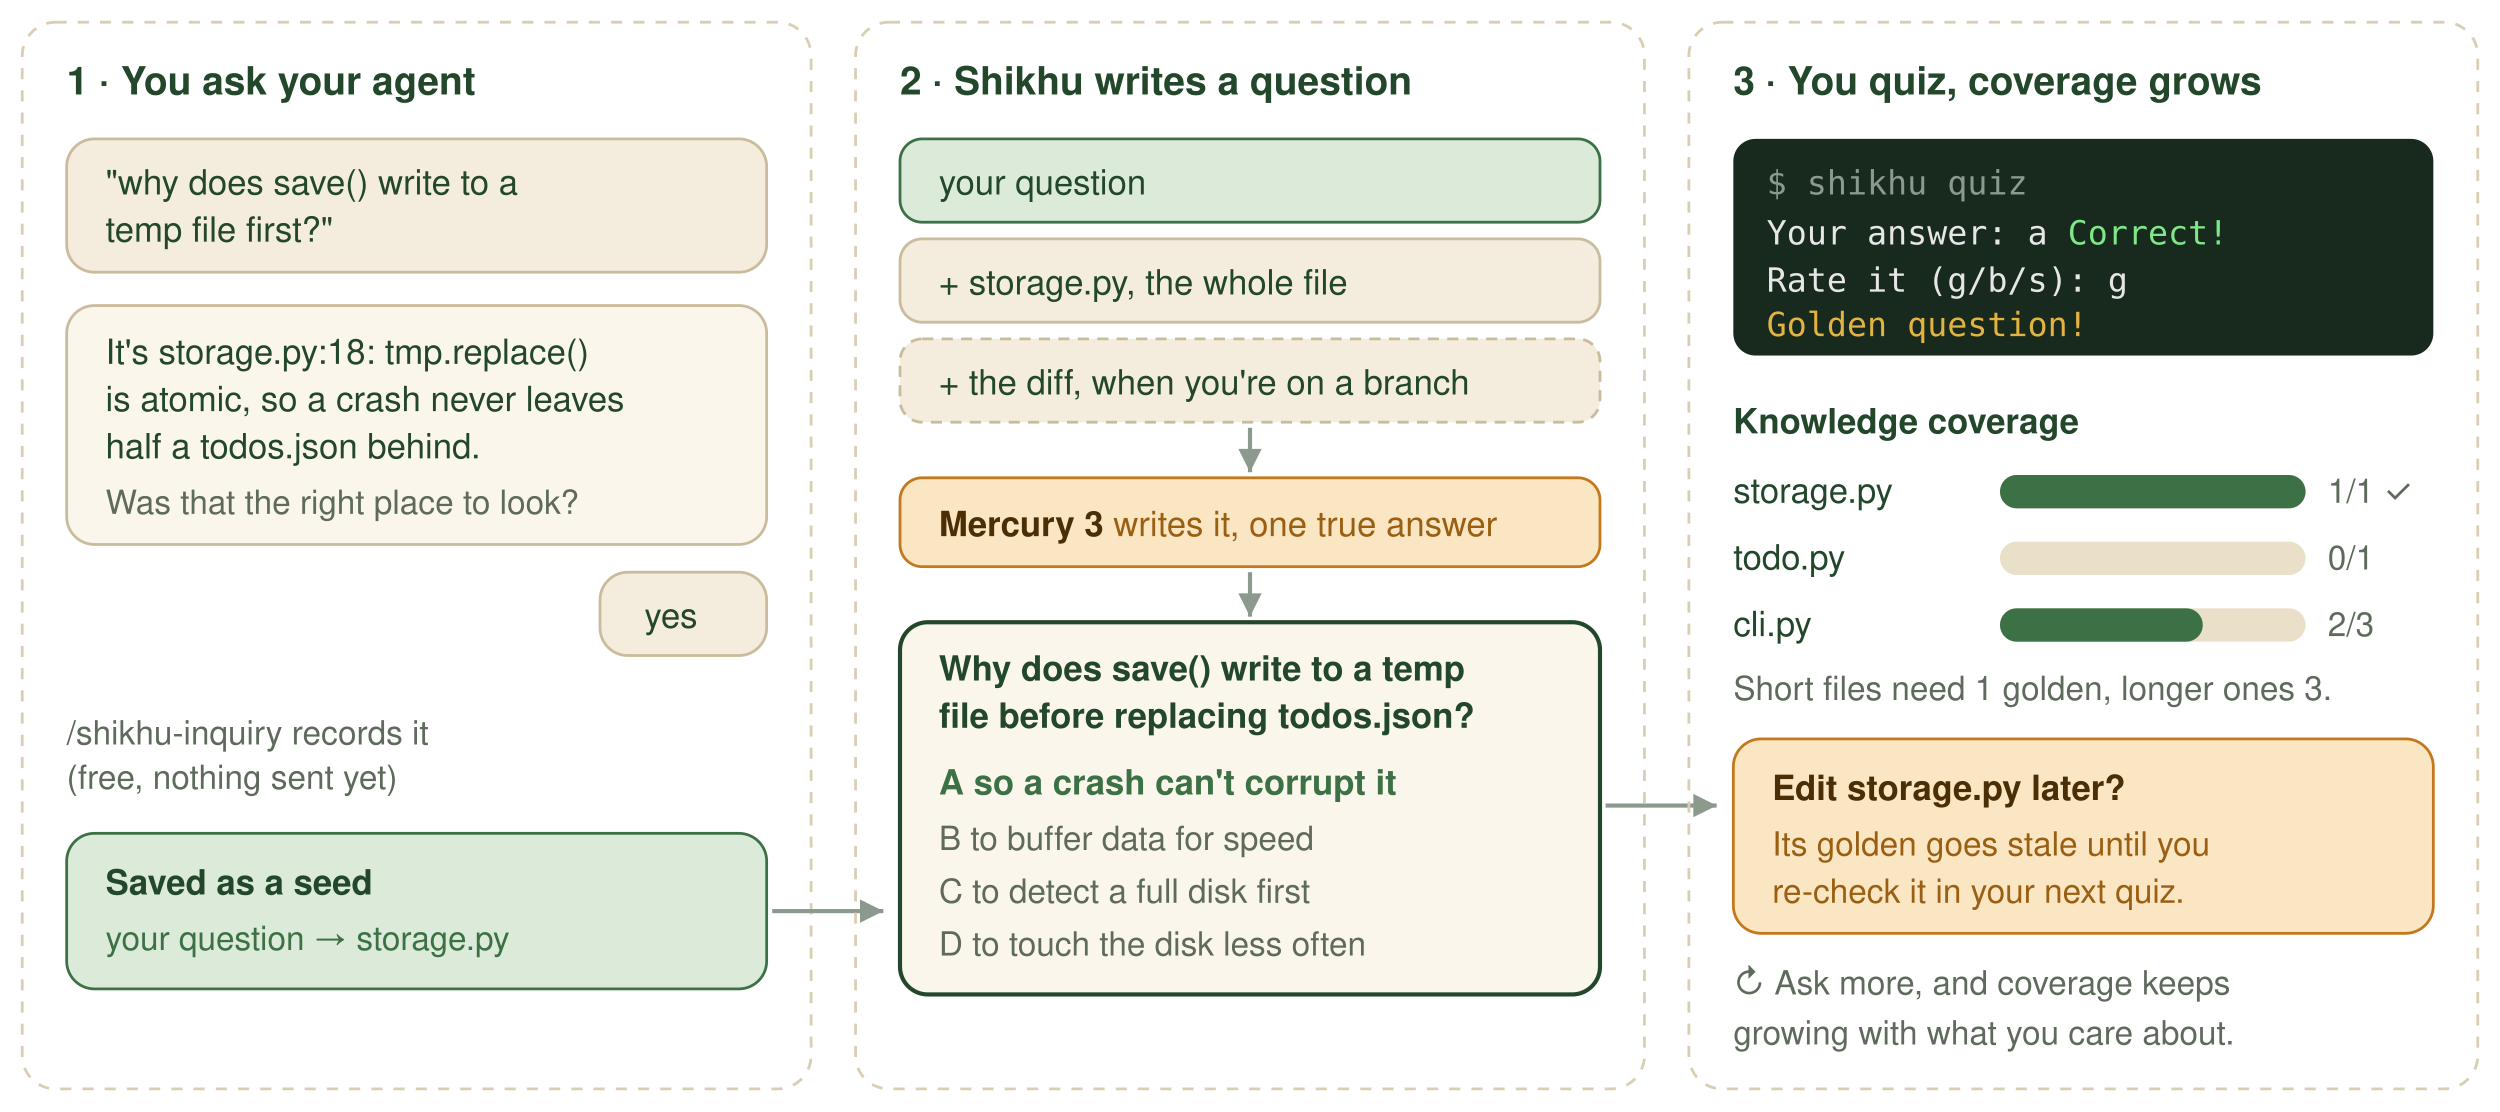
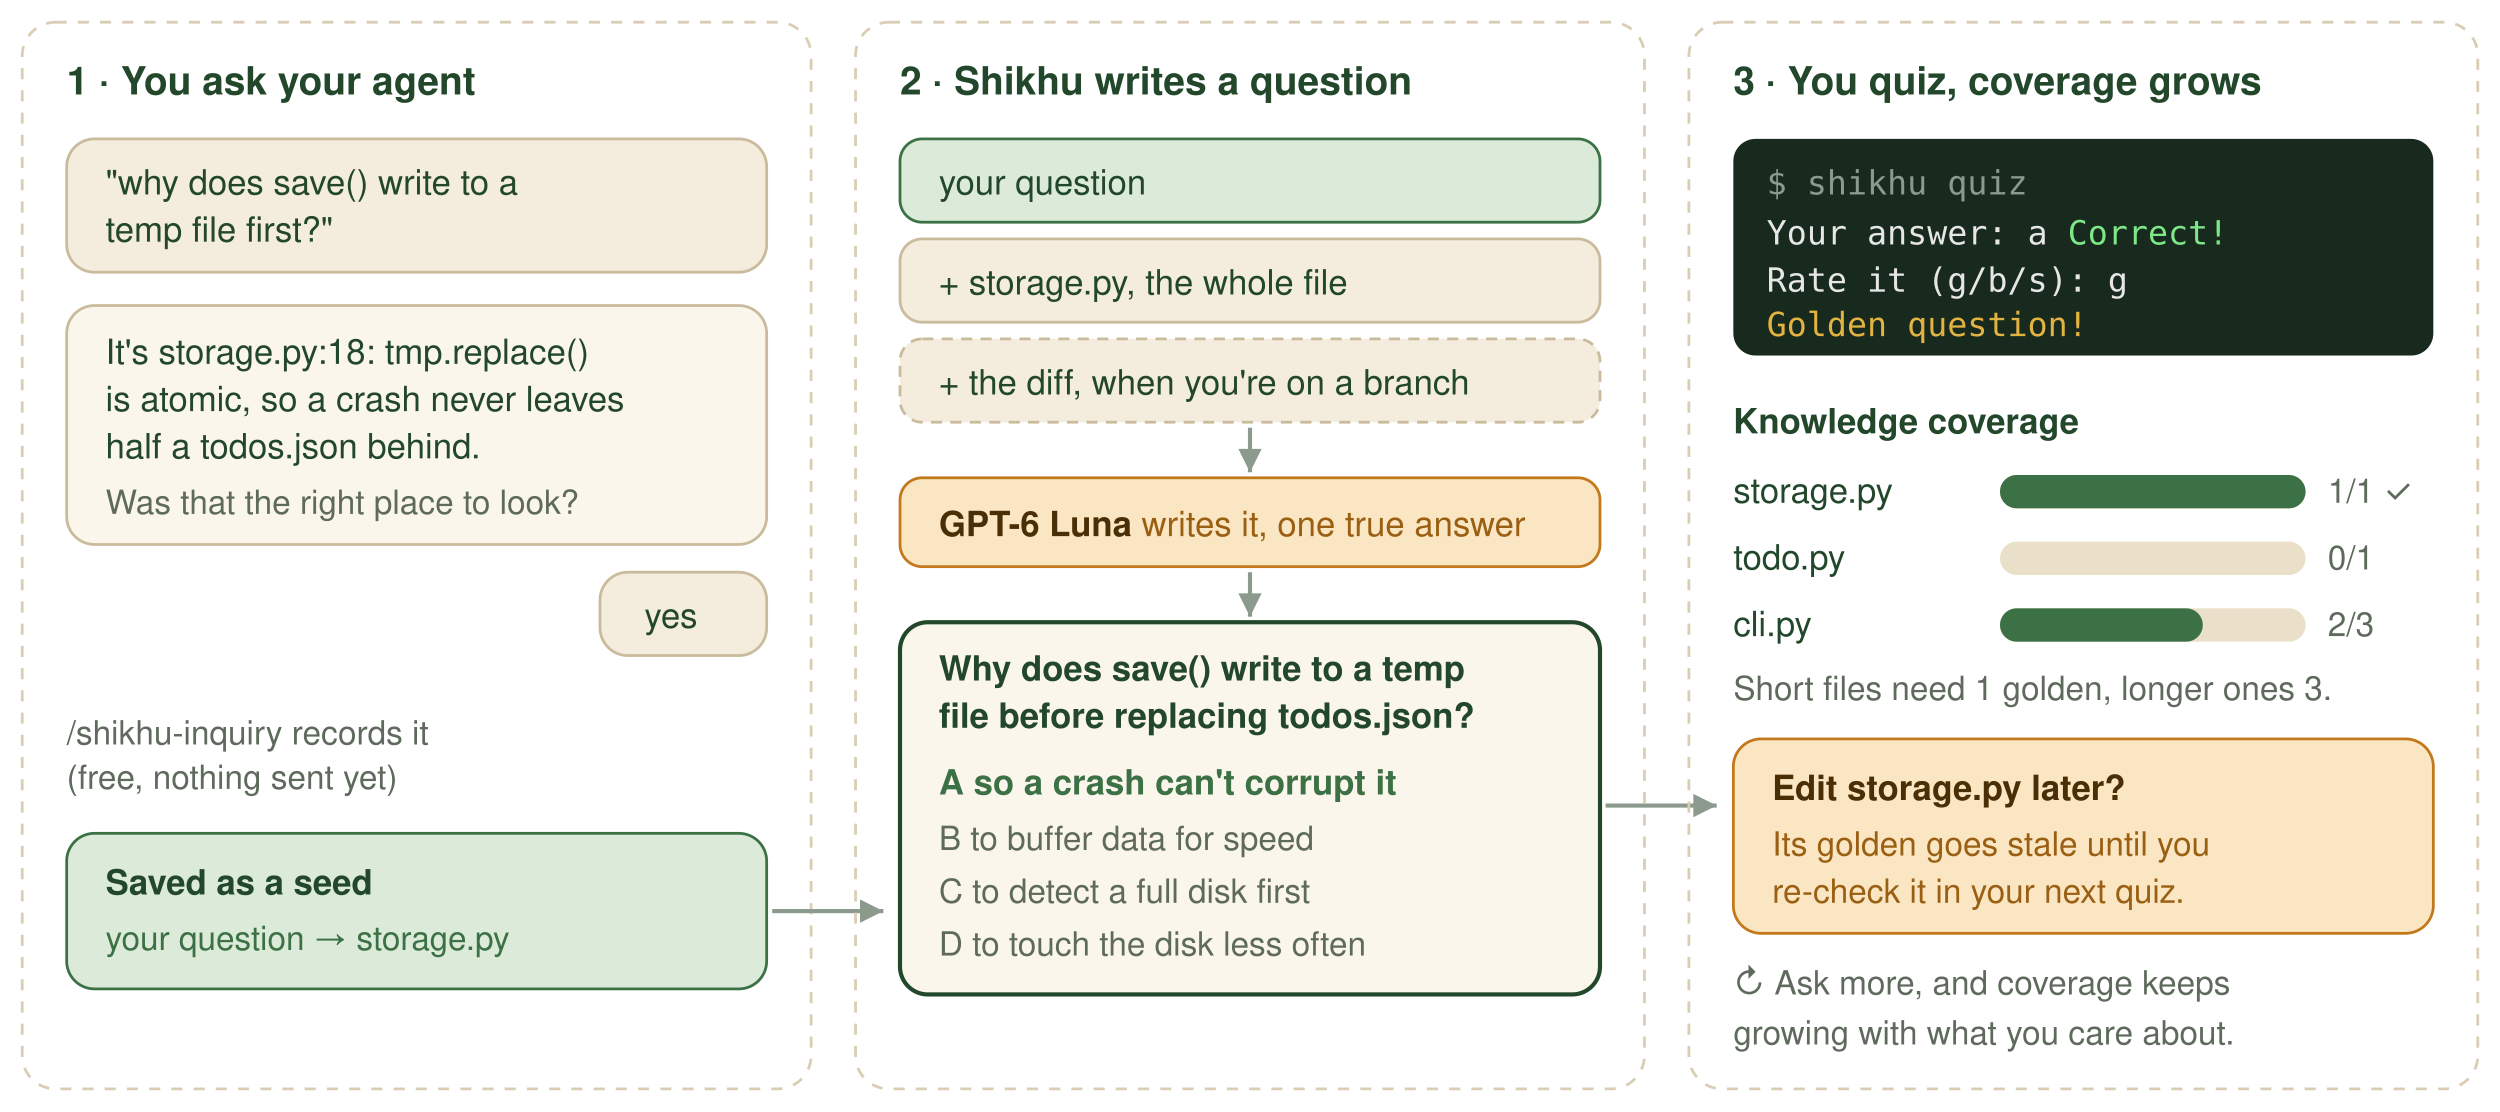
<svg xmlns="http://www.w3.org/2000/svg" viewBox="0 0 900 400" width="100%" role="img" aria-labelledby="title desc">
  <style>
    text { font-family: -apple-system, BlinkMacSystemFont, "Segoe UI", Helvetica, Arial, sans-serif; }
    .h { font-size: 14px; font-weight: 700; fill: #22472B; }
    .t { font-size: 12.5px; fill: #22472B; }
    .s { font-size: 12px; fill: #5E6B5C; }
    .m { font-family: ui-monospace, SFMono-Regular, Menlo, Consolas, monospace; font-size: 12px; }
    .panel { fill: none; stroke: #D9CDB4; stroke-dasharray: 4 4; }
    .you { fill: #F4ECDC; stroke: #C9BB9C; }
    .agent { fill: #FBF6EC; stroke: #C9BB9C; }
    .teal { fill: #DCEBD9; stroke: #3C7145; } .tealt { fill: #22472B; } .teals { fill: #3C7145; }
    .amber { fill: #FAE6C2; stroke: #C2781B; } .ambert { fill: #4A2E06; } .ambers { fill: #9A5F12; }
    .card { fill: #FBF6EC; stroke: #22472B; stroke-width: 1.5; }
    .ok { fill: #3C7145; font-weight: 700; }
    .bar { fill: #EADFC8; } .fill { fill: #3C7145; }
    .arr { stroke: #8C9A8E; stroke-width: 1.5; fill: none; }
    .head { fill: #8C9A8E; }
    @media (prefers-color-scheme: dark) {
      .h, .t { fill: #F4ECDC; } .s { fill: #B8C2B5; }
      .panel { stroke: #3D4A3F; }
      .you { fill: #1F2A22; stroke: #3D4A3F; } .agent { fill: #18291D; stroke: #3D4A3F; }
      .teal { fill: #1F3A26; stroke: #7DBE85; } .tealt { fill: #E4EFE0; } .teals { fill: #A9D3AE; }
      .amber { fill: #3D2A0C; stroke: #E9A23B; } .ambert { fill: #FAEEDA; } .ambers { fill: #F2C45F; }
      .card { fill: #18291D; stroke: #8C9A8E; } .ok { fill: #7EE787; }
      .bar { fill: #2A3F2F; } .fill { fill: #7DBE85; }
    }
  </style>
  <defs>
    <marker id="a" viewBox="0 0 10 10" refX="9" refY="5" markerWidth="7" markerHeight="7" orient="auto-start-reverse">
      <path d="M1 1 L9 5 L1 9 z" class="head" />
    </marker>
  </defs>
  <rect class="panel" x="8" y="8" width="284" height="384" rx="12" />
  <text class="h" x="24" y="34">1 · You ask your agent</text>
  <rect class="you" x="24" y="50" width="252" height="48" rx="10" />
  <text class="t" x="38" y="70">"why does save() write to a</text>
  <text class="t" x="38" y="87">temp file first?"</text>
  <rect class="agent" x="24" y="110" width="252" height="86" rx="10" />
  <text class="t" x="38" y="131">It's storage.py:18: tmp.replace()</text>
  <text class="t" x="38" y="148">is atomic, so a crash never leaves</text>
  <text class="t" x="38" y="165">half a todos.json behind.</text>
  <text class="s" x="38" y="185">Was that the right place to look?</text>
  <rect class="you" x="216" y="206" width="60" height="30" rx="10" />
  <text class="t" x="232" y="226">yes</text>
  <rect class="teal" x="24" y="300" width="252" height="56" rx="10" />
  <text class="t tealt" x="38" y="322" font-weight="600">Saved as a seed</text>
  <text class="s teals" x="38" y="342">your question → storage.py</text>
  <text class="s" x="24" y="268">/shikhu-inquiry records it</text>
  <text class="s" x="24" y="284">(free, nothing sent yet)</text>
  <line class="arr" x1="278" y1="328" x2="318" y2="328" marker-end="url(#a)" />
  <rect class="panel" x="308" y="8" width="284" height="384" rx="12" />
  <text class="h" x="324" y="34">2 · Shikhu writes a question</text>
  <rect class="teal" x="324" y="50" width="252" height="30" rx="8" />
  <text class="t tealt" x="338" y="70">your question</text>
  <rect class="you" x="324" y="86" width="252" height="30" rx="8" />
  <text class="t" x="338" y="106">+ storage.py, the whole file</text>
  <rect class="you" x="324" y="122" width="252" height="30" rx="8" stroke-dasharray="4 3" />
  <text class="t" x="338" y="142">+ the diff, when you're on a branch</text>
  <line class="arr" x1="450" y1="154" x2="450" y2="170" marker-end="url(#a)" />
  <rect class="amber" x="324" y="172" width="252" height="32" rx="8" />
-   <text class="t ambert" x="338" y="193" font-weight="600">Mercury 3 <tspan class="ambers" font-weight="400">writes it, one true answer</tspan>
+   <text class="t ambert" x="338" y="193" font-weight="600">GPT-6 Luna <tspan class="ambers" font-weight="400">writes it, one true answer</tspan>
  </text>
  <line class="arr" x1="450" y1="206" x2="450" y2="222" marker-end="url(#a)" />
  <rect class="card" x="324" y="224" width="252" height="134" rx="10" />
  <text class="t" x="338" y="245" font-weight="600">Why does save() write to a temp</text>
  <text class="t" x="338" y="262" font-weight="600">file before replacing todos.json?</text>
  <text class="t ok" x="338" y="286">A  so a crash can't corrupt it</text>
  <text class="s" x="338" y="306">B  to buffer data for speed</text>
  <text class="s" x="338" y="325">C  to detect a full disk first</text>
  <text class="s" x="338" y="344">D  to touch the disk less often</text>
  <line class="arr" x1="578" y1="290" x2="618" y2="290" marker-end="url(#a)" />
  <rect class="panel" x="608" y="8" width="284" height="384" rx="12" />
  <text class="h" x="624" y="34">3 · You quiz, coverage grows</text>
  <rect x="624" y="50" width="252" height="78" rx="8" fill="#18291D" />
  <text class="m" x="636" y="70" fill="#8C9A8E">$ shikhu quiz</text>
  <text class="m" x="636" y="88" fill="#E6E6E6">Your answer: a  <tspan fill="#7EE787">Correct!</tspan>
  </text>
  <text class="m" x="636" y="105" fill="#E6E6E6">Rate it (g/b/s): g</text>
  <text class="m" x="636" y="121" fill="#E3B341">Golden question!</text>
  <text class="t" x="624" y="156" font-weight="600">Knowledge coverage</text>
  <text class="t" x="624" y="181">storage.py</text>
  <rect class="bar" x="720" y="171" width="110" height="12" rx="6" />
  <rect class="fill" x="720" y="171" width="110" height="12" rx="6" />
  <text class="s" x="838" y="181">1/1 ✓</text>
  <text class="t" x="624" y="205">todo.py</text>
  <rect class="bar" x="720" y="195" width="110" height="12" rx="6" />
  <text class="s" x="838" y="205">0/1</text>
  <text class="t" x="624" y="229">cli.py</text>
  <rect class="bar" x="720" y="219" width="110" height="12" rx="6" />
  <rect class="fill" x="720" y="219" width="73" height="12" rx="6" />
  <text class="s" x="838" y="229">2/3</text>
  <text class="s" x="624" y="252">Short files need 1 golden, longer ones 3.</text>
  <rect class="amber" x="624" y="266" width="252" height="70" rx="10" />
  <text class="t ambert" x="638" y="288" font-weight="600">Edit storage.py later?</text>
  <text class="s ambers" x="638" y="308">Its golden goes stale until you</text>
  <text class="s ambers" x="638" y="325">re-check it in your next quiz.</text>
  <text class="s" x="624" y="358">↻ Ask more, and coverage keeps</text>
  <text class="s" x="624" y="376">   growing with what you care about.</text>
</svg>
